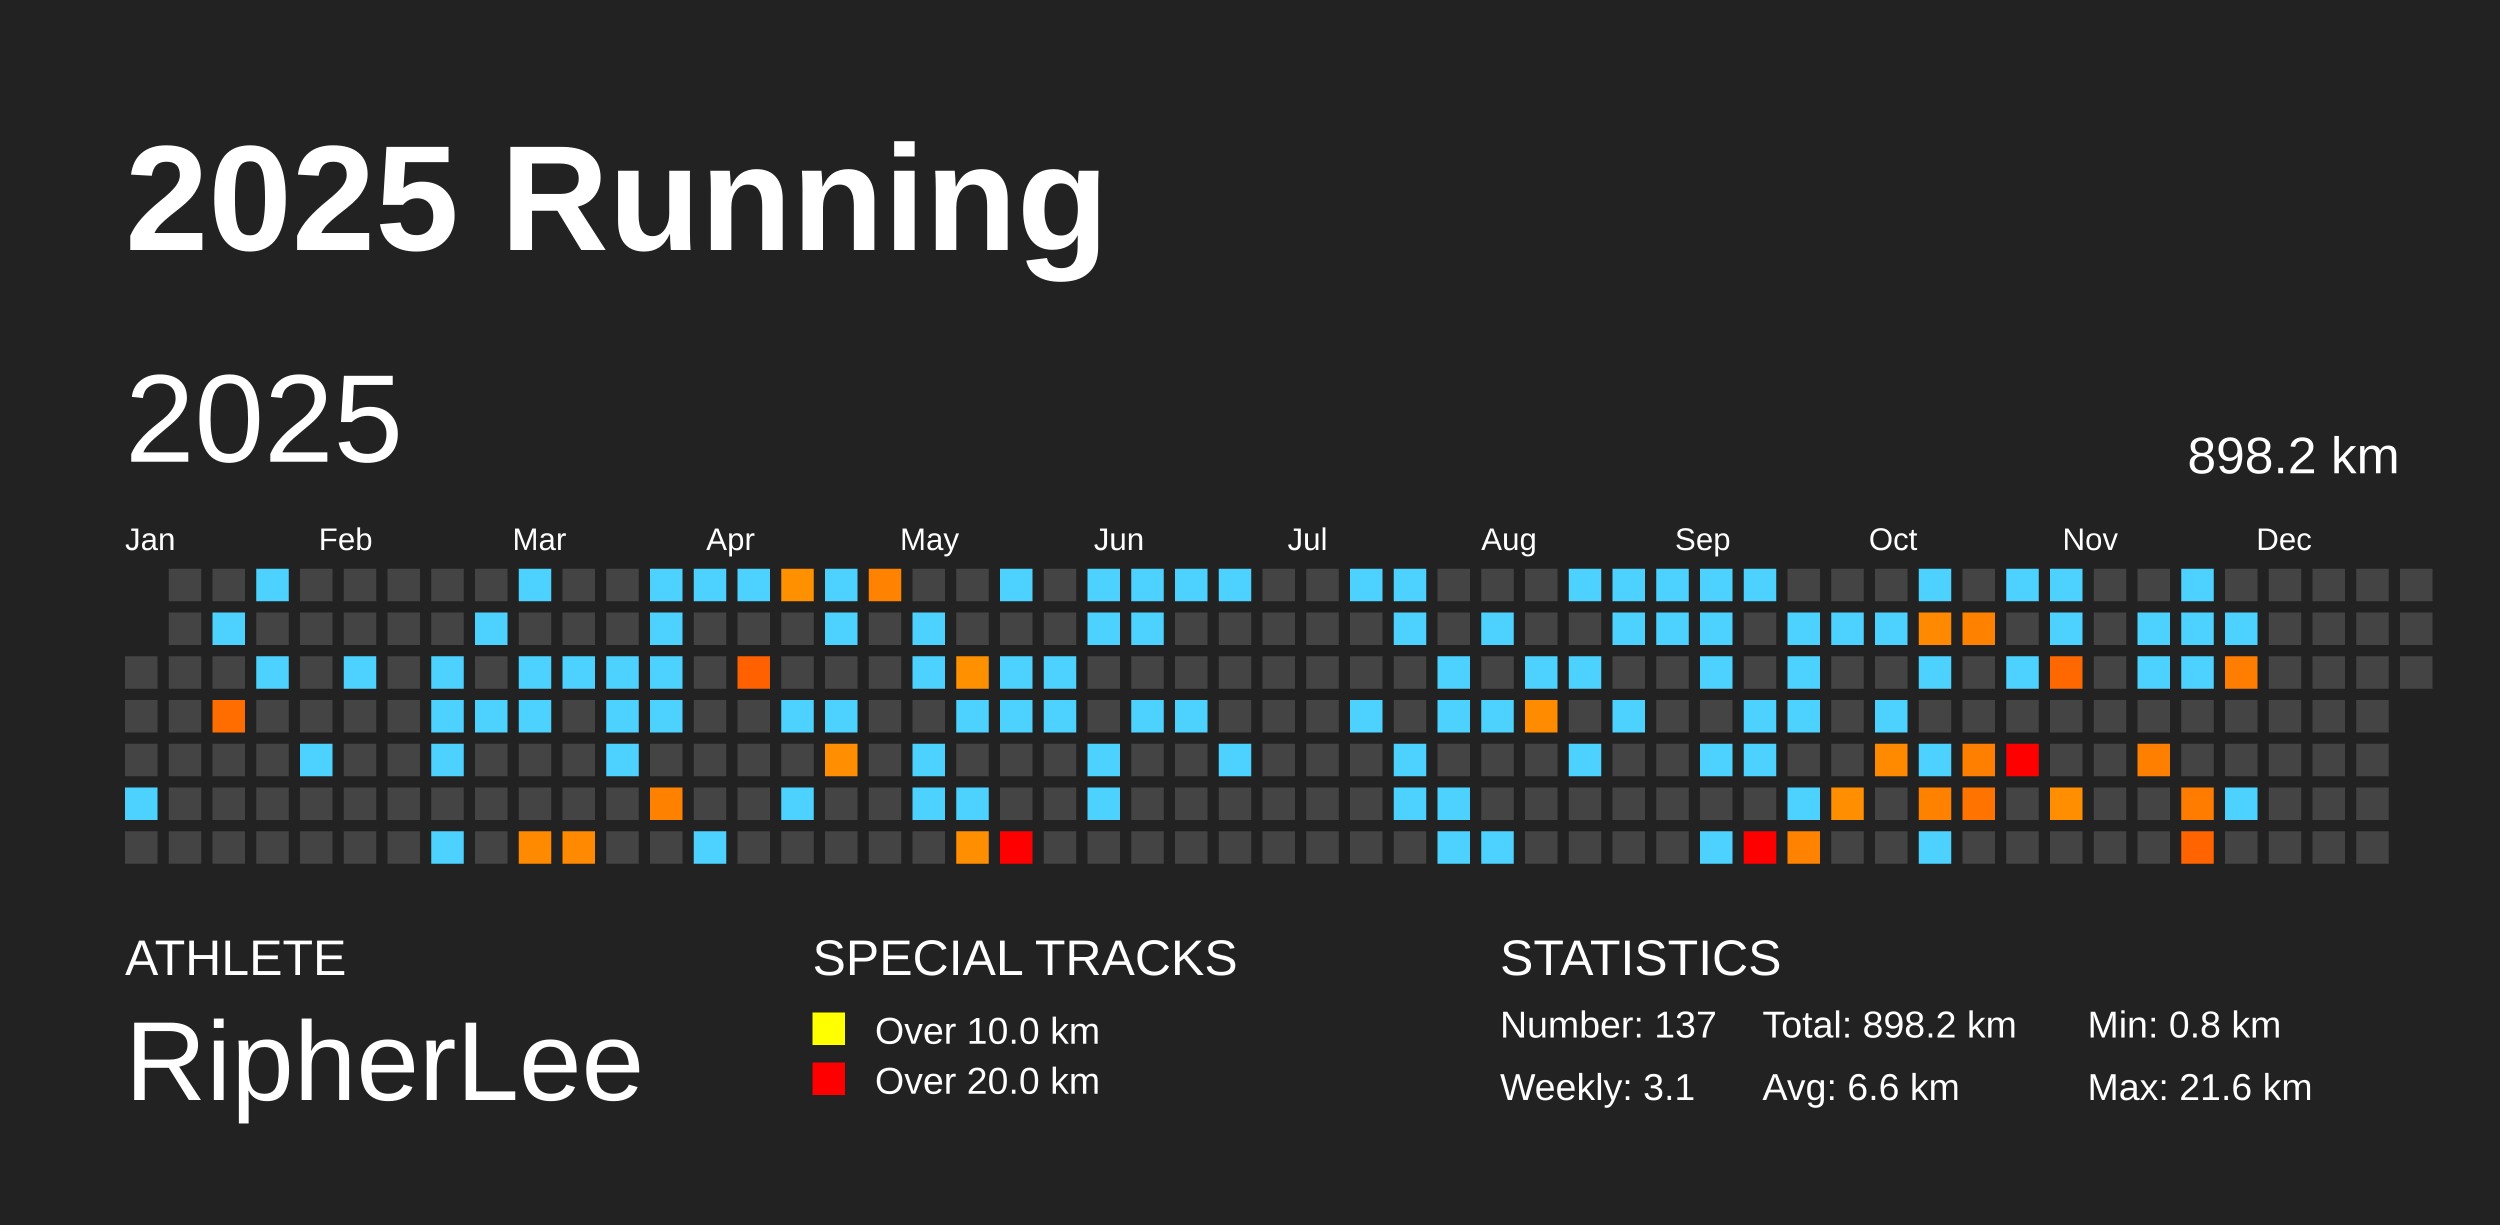
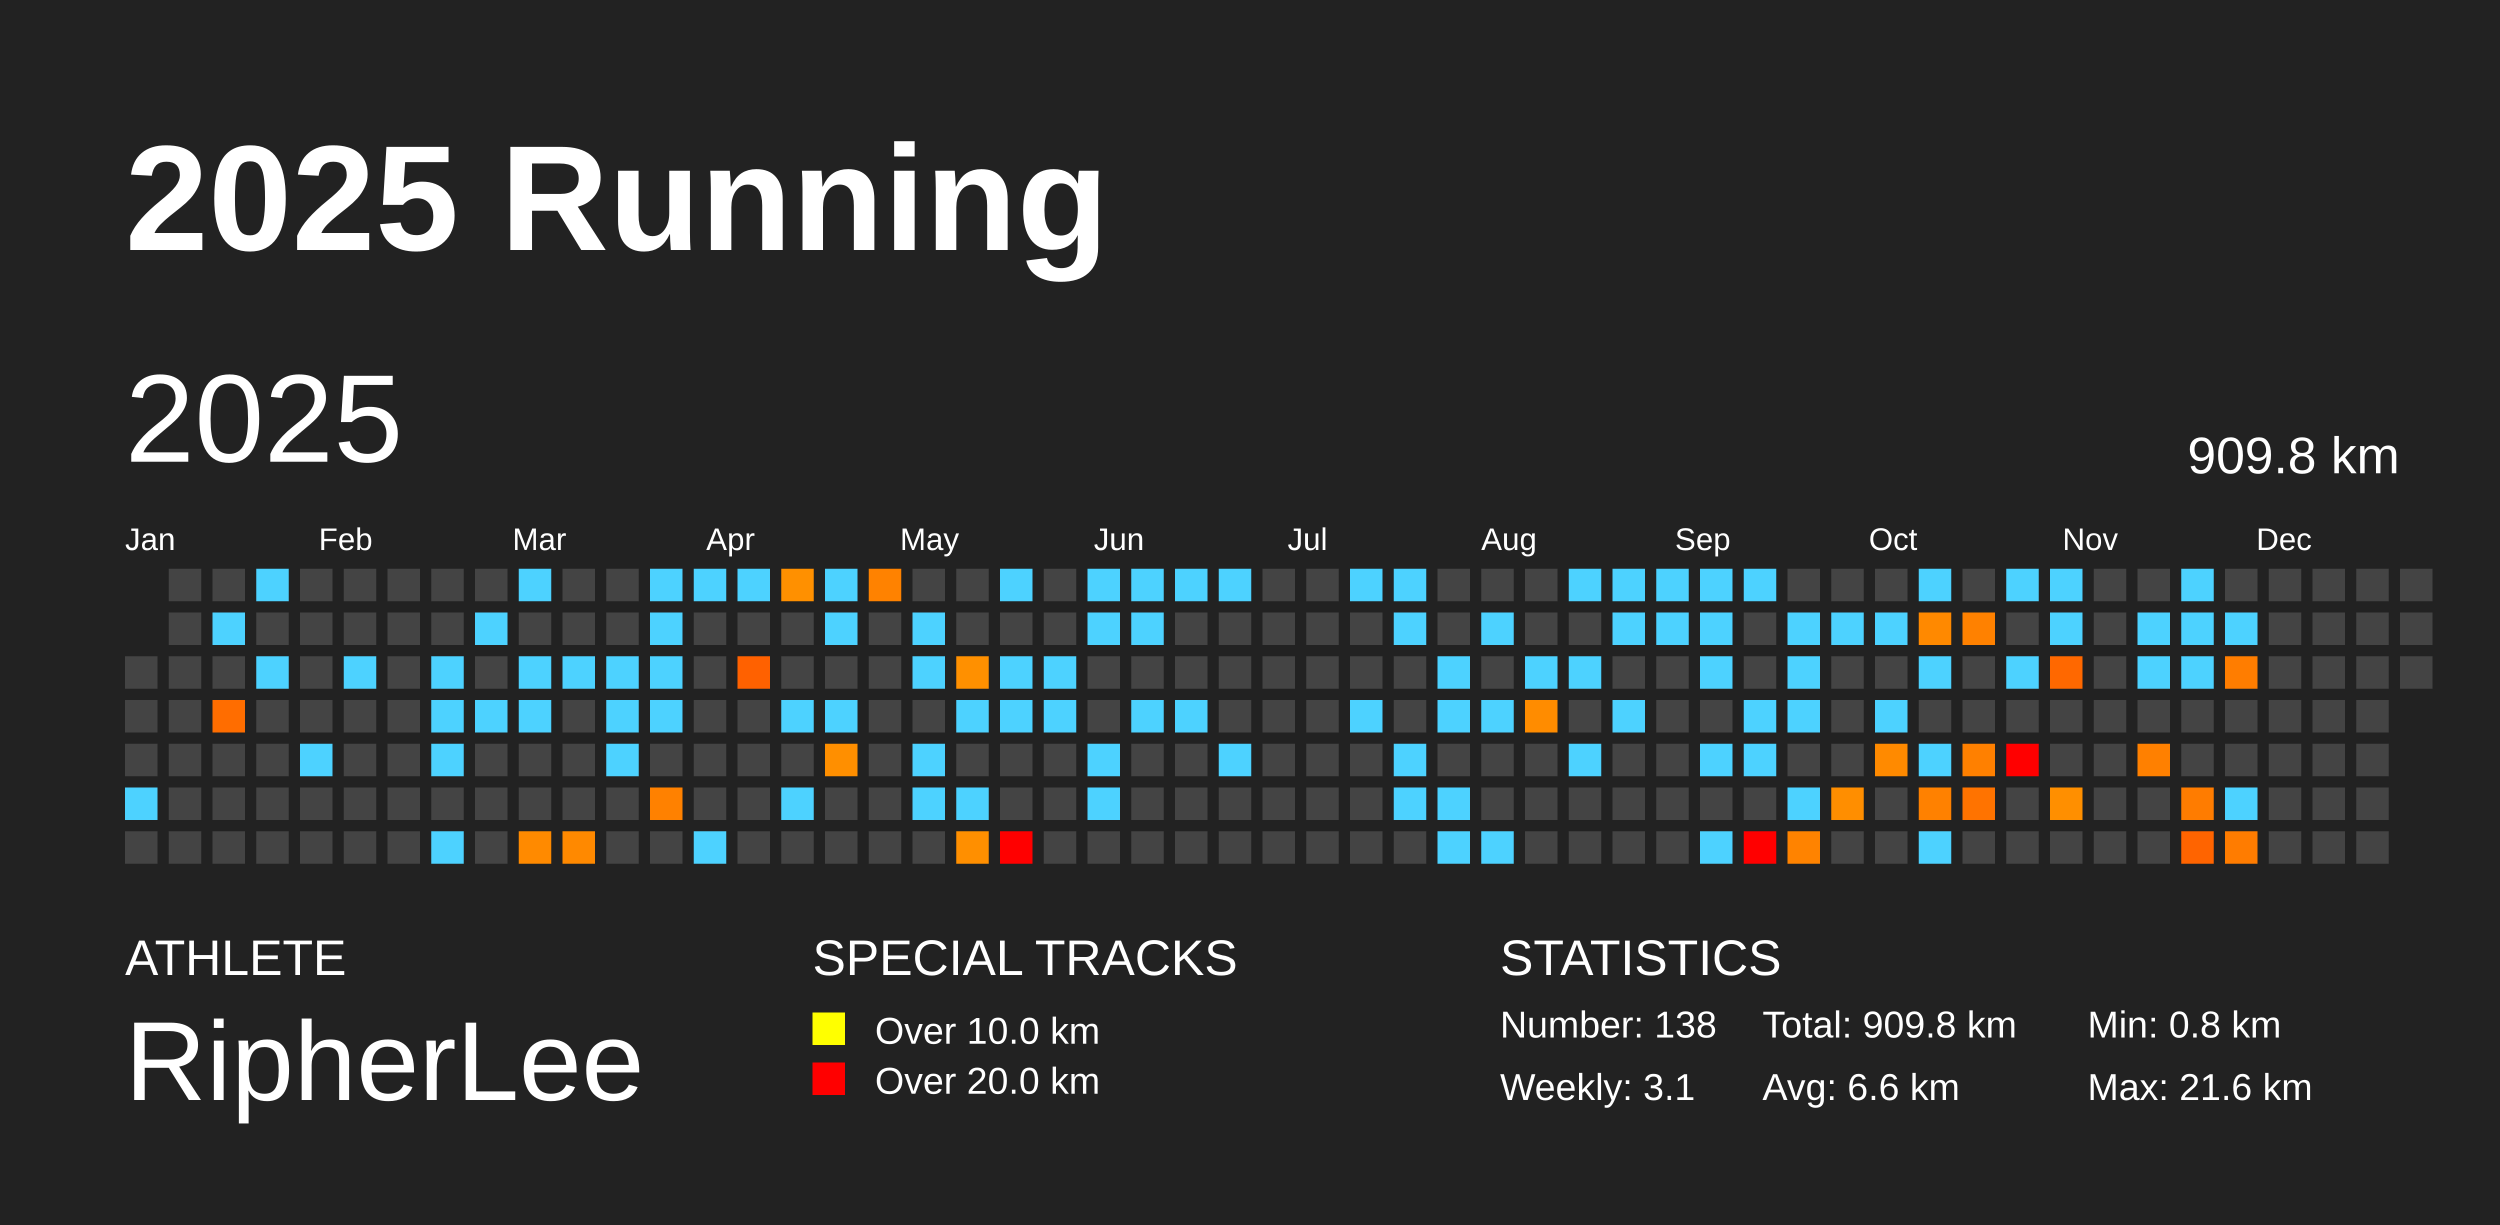
<svg xmlns="http://www.w3.org/2000/svg" baseProfile="full" height="98mm" version="1.1" viewBox="0,0,200,98" width="200mm">
  <defs />
  <rect fill="#222222" height="98" width="200" x="0" y="0" />
  <text fill="#FFFFFF" style="font-size:12px; font-family:Arial; font-weight:bold;" x="10" y="20">2025 Running</text>
  <text fill="#FFFFFF" style="font-size:4px; font-family:Arial" x="10" y="78">ATHLETE</text>
  <text fill="#FFFFFF" style="font-size:9px; font-family:Arial" x="10" y="88">RipherLee</text>
  <text fill="#FFFFFF" style="font-size:4px; font-family:Arial" x="65" y="78">SPECIAL TRACKS</text>
  <rect fill="yellow" height="2.6" width="2.6" x="65" y="81" />
  <text fill="#FFFFFF" style="font-size:3px; font-family:Arial" x="70" y="83.5">Over 10.0 km</text>
  <rect fill="red" height="2.6" width="2.6" x="65" y="85" />
  <text fill="#FFFFFF" style="font-size:3px; font-family:Arial" x="70" y="87.5">Over 20.0 km</text>
  <text fill="#FFFFFF" style="font-size:4px; font-family:Arial" x="120" y="78">STATISTICS</text>
-   <text fill="#FFFFFF" style="font-size:3px; font-family:Arial" x="120" y="83">Number: 137</text>
+   <text fill="#FFFFFF" style="font-size:3px; font-family:Arial" x="120" y="83">Number: 138</text>
  <text fill="#FFFFFF" style="font-size:3px; font-family:Arial" x="120" y="88">Weekly: 3.1</text>
-   <text fill="#FFFFFF" style="font-size:3px; font-family:Arial" x="141" y="83">Total: 898.2 km</text>
+   <text fill="#FFFFFF" style="font-size:3px; font-family:Arial" x="141" y="83">Total: 909.8 km</text>
  <text fill="#FFFFFF" style="font-size:3px; font-family:Arial" x="141" y="88">Avg: 6.6 km</text>
  <text fill="#FFFFFF" style="font-size:3px; font-family:Arial" x="167" y="83">Min: 0.8 km</text>
  <text fill="#FFFFFF" style="font-size:3px; font-family:Arial" x="167" y="88">Max: 21.6 km</text>
  <text dominant-baseline="hanging" fill="#FFFFFF" style="font-size:10.0px; font-family:Arial;" x="10" y="30">2025</text>
-   <text dominant-baseline="hanging" fill="#FFFFFF" style="font-size:4.125px; font-family:Arial;" x="175" y="35">898.2 km</text>
+   <text dominant-baseline="hanging" fill="#FFFFFF" style="font-size:4.125px; font-family:Arial;" x="175" y="35">909.8 km</text>
  <text fill="#FFFFFF" style="font-size:2.5px; font-family:Arial" x="10.0" y="44">Jan</text>
  <text fill="#FFFFFF" style="font-size:2.5px; font-family:Arial" x="25.5" y="44">Feb</text>
  <text fill="#FFFFFF" style="font-size:2.5px; font-family:Arial" x="41.0" y="44">Mar</text>
  <text fill="#FFFFFF" style="font-size:2.5px; font-family:Arial" x="56.5" y="44">Apr</text>
  <text fill="#FFFFFF" style="font-size:2.5px; font-family:Arial" x="72.0" y="44">May</text>
  <text fill="#FFFFFF" style="font-size:2.5px; font-family:Arial" x="87.5" y="44">Jun</text>
  <text fill="#FFFFFF" style="font-size:2.5px; font-family:Arial" x="103.0" y="44">Jul</text>
  <text fill="#FFFFFF" style="font-size:2.5px; font-family:Arial" x="118.5" y="44">Aug</text>
  <text fill="#FFFFFF" style="font-size:2.5px; font-family:Arial" x="134.0" y="44">Sep</text>
  <text fill="#FFFFFF" style="font-size:2.5px; font-family:Arial" x="149.5" y="44">Oct</text>
  <text fill="#FFFFFF" style="font-size:2.5px; font-family:Arial" x="165.0" y="44">Nov</text>
  <text fill="#FFFFFF" style="font-size:2.5px; font-family:Arial" x="180.5" y="44">Dec</text>
  <rect fill="#444444" height="2.6" width="2.6" x="10.0" y="52.5" />
  <rect fill="#444444" height="2.6" width="2.6" x="10.0" y="56.0" />
  <rect fill="#444444" height="2.6" width="2.6" x="10.0" y="59.5" />
  <rect fill="#4dd2ff" height="2.6" width="2.6" x="10.0" y="63.0" />
  <rect fill="#444444" height="2.6" width="2.6" x="10.0" y="66.5" />
  <rect fill="#444444" height="2.6" width="2.6" x="13.5" y="45.5" />
  <rect fill="#444444" height="2.6" width="2.6" x="13.5" y="49.0" />
  <rect fill="#444444" height="2.6" width="2.6" x="13.5" y="52.5" />
  <rect fill="#444444" height="2.6" width="2.6" x="13.5" y="56.0" />
  <rect fill="#444444" height="2.6" width="2.6" x="13.5" y="59.5" />
  <rect fill="#444444" height="2.6" width="2.6" x="13.5" y="63.0" />
  <rect fill="#444444" height="2.6" width="2.6" x="13.5" y="66.5" />
  <rect fill="#444444" height="2.6" width="2.6" x="17.0" y="45.5" />
  <rect fill="#4dd2ff" height="2.6" width="2.6" x="17.0" y="49.0" />
  <rect fill="#444444" height="2.6" width="2.6" x="17.0" y="52.5" />
  <rect fill="#ff6d00" height="2.6" width="2.6" x="17.0" y="56.0" />
  <rect fill="#444444" height="2.6" width="2.6" x="17.0" y="59.5" />
  <rect fill="#444444" height="2.6" width="2.6" x="17.0" y="63.0" />
  <rect fill="#444444" height="2.6" width="2.6" x="17.0" y="66.5" />
  <rect fill="#4dd2ff" height="2.6" width="2.6" x="20.5" y="45.5" />
  <rect fill="#444444" height="2.6" width="2.6" x="20.5" y="49.0" />
  <rect fill="#4dd2ff" height="2.6" width="2.6" x="20.5" y="52.5" />
  <rect fill="#444444" height="2.6" width="2.6" x="20.5" y="56.0" />
  <rect fill="#444444" height="2.6" width="2.6" x="20.5" y="59.5" />
  <rect fill="#444444" height="2.6" width="2.6" x="20.5" y="63.0" />
  <rect fill="#444444" height="2.6" width="2.6" x="20.5" y="66.5" />
  <rect fill="#444444" height="2.6" width="2.6" x="24.0" y="45.5" />
  <rect fill="#444444" height="2.6" width="2.6" x="24.0" y="49.0" />
  <rect fill="#444444" height="2.6" width="2.6" x="24.0" y="52.5" />
  <rect fill="#444444" height="2.6" width="2.6" x="24.0" y="56.0" />
  <rect fill="#4dd2ff" height="2.6" width="2.6" x="24.0" y="59.5" />
  <rect fill="#444444" height="2.6" width="2.6" x="24.0" y="63.0" />
  <rect fill="#444444" height="2.6" width="2.6" x="24.0" y="66.5" />
  <rect fill="#444444" height="2.6" width="2.6" x="27.5" y="45.5" />
  <rect fill="#444444" height="2.6" width="2.6" x="27.5" y="49.0" />
  <rect fill="#4dd2ff" height="2.6" width="2.6" x="27.5" y="52.5" />
  <rect fill="#444444" height="2.6" width="2.6" x="27.5" y="56.0" />
  <rect fill="#444444" height="2.6" width="2.6" x="27.5" y="59.5" />
  <rect fill="#444444" height="2.6" width="2.6" x="27.5" y="63.0" />
  <rect fill="#444444" height="2.6" width="2.6" x="27.5" y="66.5" />
  <rect fill="#444444" height="2.6" width="2.6" x="31.0" y="45.5" />
  <rect fill="#444444" height="2.6" width="2.6" x="31.0" y="49.0" />
  <rect fill="#444444" height="2.6" width="2.6" x="31.0" y="52.5" />
  <rect fill="#444444" height="2.6" width="2.6" x="31.0" y="56.0" />
  <rect fill="#444444" height="2.6" width="2.6" x="31.0" y="59.5" />
  <rect fill="#444444" height="2.6" width="2.6" x="31.0" y="63.0" />
  <rect fill="#444444" height="2.6" width="2.6" x="31.0" y="66.5" />
  <rect fill="#444444" height="2.6" width="2.6" x="34.5" y="45.5" />
  <rect fill="#444444" height="2.6" width="2.6" x="34.5" y="49.0" />
  <rect fill="#4dd2ff" height="2.6" width="2.6" x="34.5" y="52.5" />
  <rect fill="#4dd2ff" height="2.6" width="2.6" x="34.5" y="56.0" />
  <rect fill="#4dd2ff" height="2.6" width="2.6" x="34.5" y="59.5" />
  <rect fill="#444444" height="2.6" width="2.6" x="34.5" y="63.0" />
  <rect fill="#4dd2ff" height="2.6" width="2.6" x="34.5" y="66.5" />
  <rect fill="#444444" height="2.6" width="2.6" x="38.0" y="45.5" />
  <rect fill="#4dd2ff" height="2.6" width="2.6" x="38.0" y="49.0" />
  <rect fill="#444444" height="2.6" width="2.6" x="38.0" y="52.5" />
  <rect fill="#4dd2ff" height="2.6" width="2.6" x="38.0" y="56.0" />
  <rect fill="#444444" height="2.6" width="2.6" x="38.0" y="59.5" />
  <rect fill="#444444" height="2.6" width="2.6" x="38.0" y="63.0" />
  <rect fill="#444444" height="2.6" width="2.6" x="38.0" y="66.5" />
  <rect fill="#4dd2ff" height="2.6" width="2.6" x="41.5" y="45.5" />
  <rect fill="#444444" height="2.6" width="2.6" x="41.5" y="49.0" />
  <rect fill="#4dd2ff" height="2.6" width="2.6" x="41.5" y="52.5" />
  <rect fill="#4dd2ff" height="2.6" width="2.6" x="41.5" y="56.0" />
  <rect fill="#444444" height="2.6" width="2.6" x="41.5" y="59.5" />
  <rect fill="#444444" height="2.6" width="2.6" x="41.5" y="63.0" />
  <rect fill="#ff8a00" height="2.6" width="2.6" x="41.5" y="66.5" />
  <rect fill="#444444" height="2.6" width="2.6" x="45.0" y="45.5" />
  <rect fill="#444444" height="2.6" width="2.6" x="45.0" y="49.0" />
  <rect fill="#4dd2ff" height="2.6" width="2.6" x="45.0" y="52.5" />
  <rect fill="#444444" height="2.6" width="2.6" x="45.0" y="56.0" />
  <rect fill="#444444" height="2.6" width="2.6" x="45.0" y="59.5" />
  <rect fill="#444444" height="2.6" width="2.6" x="45.0" y="63.0" />
  <rect fill="#ff8900" height="2.6" width="2.6" x="45.0" y="66.5" />
  <rect fill="#444444" height="2.6" width="2.6" x="48.5" y="45.5" />
  <rect fill="#444444" height="2.6" width="2.6" x="48.5" y="49.0" />
  <rect fill="#4dd2ff" height="2.6" width="2.6" x="48.5" y="52.5" />
  <rect fill="#4dd2ff" height="2.6" width="2.6" x="48.5" y="56.0" />
  <rect fill="#4dd2ff" height="2.6" width="2.6" x="48.5" y="59.5" />
  <rect fill="#444444" height="2.6" width="2.6" x="48.5" y="63.0" />
  <rect fill="#444444" height="2.6" width="2.6" x="48.5" y="66.5" />
  <rect fill="#4dd2ff" height="2.6" width="2.6" x="52.0" y="45.5" />
  <rect fill="#4dd2ff" height="2.6" width="2.6" x="52.0" y="49.0" />
  <rect fill="#4dd2ff" height="2.6" width="2.6" x="52.0" y="52.5" />
  <rect fill="#4dd2ff" height="2.6" width="2.6" x="52.0" y="56.0" />
  <rect fill="#444444" height="2.6" width="2.6" x="52.0" y="59.5" />
  <rect fill="#ff8100" height="2.6" width="2.6" x="52.0" y="63.0" />
  <rect fill="#444444" height="2.6" width="2.6" x="52.0" y="66.5" />
  <rect fill="#4dd2ff" height="2.6" width="2.6" x="55.5" y="45.5" />
  <rect fill="#444444" height="2.6" width="2.6" x="55.5" y="49.0" />
  <rect fill="#444444" height="2.6" width="2.6" x="55.5" y="52.5" />
  <rect fill="#444444" height="2.6" width="2.6" x="55.5" y="56.0" />
  <rect fill="#444444" height="2.6" width="2.6" x="55.5" y="59.5" />
  <rect fill="#444444" height="2.6" width="2.6" x="55.5" y="63.0" />
  <rect fill="#4dd2ff" height="2.6" width="2.6" x="55.5" y="66.5" />
  <rect fill="#4dd2ff" height="2.6" width="2.6" x="59.0" y="45.5" />
  <rect fill="#444444" height="2.6" width="2.6" x="59.0" y="49.0" />
  <rect fill="#ff6100" height="2.6" width="2.6" x="59.0" y="52.5" />
  <rect fill="#444444" height="2.6" width="2.6" x="59.0" y="56.0" />
  <rect fill="#444444" height="2.6" width="2.6" x="59.0" y="59.5" />
  <rect fill="#444444" height="2.6" width="2.6" x="59.0" y="63.0" />
  <rect fill="#444444" height="2.6" width="2.6" x="59.0" y="66.5" />
  <rect fill="#ff9000" height="2.6" width="2.6" x="62.5" y="45.5" />
  <rect fill="#444444" height="2.6" width="2.6" x="62.5" y="49.0" />
  <rect fill="#444444" height="2.6" width="2.6" x="62.5" y="52.5" />
  <rect fill="#4dd2ff" height="2.6" width="2.6" x="62.5" y="56.0" />
  <rect fill="#444444" height="2.6" width="2.6" x="62.5" y="59.5" />
  <rect fill="#4dd2ff" height="2.6" width="2.6" x="62.5" y="63.0" />
  <rect fill="#444444" height="2.6" width="2.6" x="62.5" y="66.5" />
  <rect fill="#4dd2ff" height="2.6" width="2.6" x="66.0" y="45.5" />
  <rect fill="#4dd2ff" height="2.6" width="2.6" x="66.0" y="49.0" />
  <rect fill="#444444" height="2.6" width="2.6" x="66.0" y="52.5" />
  <rect fill="#4dd2ff" height="2.6" width="2.6" x="66.0" y="56.0" />
  <rect fill="#ff8f00" height="2.6" width="2.6" x="66.0" y="59.5" />
  <rect fill="#444444" height="2.6" width="2.6" x="66.0" y="63.0" />
  <rect fill="#444444" height="2.6" width="2.6" x="66.0" y="66.5" />
  <rect fill="#ff8200" height="2.6" width="2.6" x="69.5" y="45.5" />
  <rect fill="#444444" height="2.6" width="2.6" x="69.5" y="49.0" />
  <rect fill="#444444" height="2.6" width="2.6" x="69.5" y="52.5" />
  <rect fill="#444444" height="2.6" width="2.6" x="69.5" y="56.0" />
  <rect fill="#444444" height="2.6" width="2.6" x="69.5" y="59.5" />
  <rect fill="#444444" height="2.6" width="2.6" x="69.5" y="63.0" />
  <rect fill="#444444" height="2.6" width="2.6" x="69.5" y="66.5" />
  <rect fill="#444444" height="2.6" width="2.6" x="73.0" y="45.5" />
  <rect fill="#4dd2ff" height="2.6" width="2.6" x="73.0" y="49.0" />
  <rect fill="#4dd2ff" height="2.6" width="2.6" x="73.0" y="52.5" />
  <rect fill="#444444" height="2.6" width="2.6" x="73.0" y="56.0" />
  <rect fill="#4dd2ff" height="2.6" width="2.6" x="73.0" y="59.5" />
  <rect fill="#4dd2ff" height="2.6" width="2.6" x="73.0" y="63.0" />
  <rect fill="#444444" height="2.6" width="2.6" x="73.0" y="66.5" />
  <rect fill="#444444" height="2.6" width="2.6" x="76.5" y="45.5" />
  <rect fill="#444444" height="2.6" width="2.6" x="76.5" y="49.0" />
  <rect fill="#ff9000" height="2.6" width="2.6" x="76.5" y="52.5" />
  <rect fill="#4dd2ff" height="2.6" width="2.6" x="76.5" y="56.0" />
  <rect fill="#444444" height="2.6" width="2.6" x="76.5" y="59.5" />
  <rect fill="#4dd2ff" height="2.6" width="2.6" x="76.5" y="63.0" />
  <rect fill="#ff8f00" height="2.6" width="2.6" x="76.5" y="66.5" />
  <rect fill="#4dd2ff" height="2.6" width="2.6" x="80.0" y="45.5" />
  <rect fill="#444444" height="2.6" width="2.6" x="80.0" y="49.0" />
  <rect fill="#4dd2ff" height="2.6" width="2.6" x="80.0" y="52.5" />
  <rect fill="#4dd2ff" height="2.6" width="2.6" x="80.0" y="56.0" />
  <rect fill="#444444" height="2.6" width="2.6" x="80.0" y="59.5" />
  <rect fill="#444444" height="2.6" width="2.6" x="80.0" y="63.0" />
  <rect fill="red" height="2.6" width="2.6" x="80.0" y="66.5" />
  <rect fill="#444444" height="2.6" width="2.6" x="83.5" y="45.5" />
  <rect fill="#444444" height="2.6" width="2.6" x="83.5" y="49.0" />
  <rect fill="#4dd2ff" height="2.6" width="2.6" x="83.5" y="52.5" />
  <rect fill="#4dd2ff" height="2.6" width="2.6" x="83.5" y="56.0" />
  <rect fill="#444444" height="2.6" width="2.6" x="83.5" y="59.5" />
  <rect fill="#444444" height="2.6" width="2.6" x="83.5" y="63.0" />
  <rect fill="#444444" height="2.6" width="2.6" x="83.5" y="66.5" />
  <rect fill="#4dd2ff" height="2.6" width="2.6" x="87.0" y="45.5" />
  <rect fill="#4dd2ff" height="2.6" width="2.6" x="87.0" y="49.0" />
  <rect fill="#444444" height="2.6" width="2.6" x="87.0" y="52.5" />
  <rect fill="#444444" height="2.6" width="2.6" x="87.0" y="56.0" />
  <rect fill="#4dd2ff" height="2.6" width="2.6" x="87.0" y="59.5" />
  <rect fill="#4dd2ff" height="2.6" width="2.6" x="87.0" y="63.0" />
  <rect fill="#444444" height="2.6" width="2.6" x="87.0" y="66.5" />
  <rect fill="#4dd2ff" height="2.6" width="2.6" x="90.5" y="45.5" />
  <rect fill="#4dd2ff" height="2.6" width="2.6" x="90.5" y="49.0" />
  <rect fill="#444444" height="2.6" width="2.6" x="90.5" y="52.5" />
  <rect fill="#4dd2ff" height="2.6" width="2.6" x="90.5" y="56.0" />
  <rect fill="#444444" height="2.6" width="2.6" x="90.5" y="59.5" />
  <rect fill="#444444" height="2.6" width="2.6" x="90.5" y="63.0" />
  <rect fill="#444444" height="2.6" width="2.6" x="90.5" y="66.5" />
  <rect fill="#4dd2ff" height="2.6" width="2.6" x="94.0" y="45.5" />
  <rect fill="#444444" height="2.6" width="2.6" x="94.0" y="49.0" />
  <rect fill="#444444" height="2.6" width="2.6" x="94.0" y="52.5" />
  <rect fill="#4dd2ff" height="2.6" width="2.6" x="94.0" y="56.0" />
  <rect fill="#444444" height="2.6" width="2.6" x="94.0" y="59.5" />
  <rect fill="#444444" height="2.6" width="2.6" x="94.0" y="63.0" />
  <rect fill="#444444" height="2.6" width="2.6" x="94.0" y="66.5" />
  <rect fill="#4dd2ff" height="2.6" width="2.6" x="97.5" y="45.5" />
  <rect fill="#444444" height="2.6" width="2.6" x="97.5" y="49.0" />
  <rect fill="#444444" height="2.6" width="2.6" x="97.5" y="52.5" />
  <rect fill="#444444" height="2.6" width="2.6" x="97.5" y="56.0" />
  <rect fill="#4dd2ff" height="2.6" width="2.6" x="97.5" y="59.5" />
  <rect fill="#444444" height="2.6" width="2.6" x="97.5" y="63.0" />
  <rect fill="#444444" height="2.6" width="2.6" x="97.5" y="66.5" />
  <rect fill="#444444" height="2.6" width="2.6" x="101.0" y="45.5" />
  <rect fill="#444444" height="2.6" width="2.6" x="101.0" y="49.0" />
  <rect fill="#444444" height="2.6" width="2.6" x="101.0" y="52.5" />
  <rect fill="#444444" height="2.6" width="2.6" x="101.0" y="56.0" />
  <rect fill="#444444" height="2.6" width="2.6" x="101.0" y="59.5" />
  <rect fill="#444444" height="2.6" width="2.6" x="101.0" y="63.0" />
  <rect fill="#444444" height="2.6" width="2.6" x="101.0" y="66.5" />
  <rect fill="#444444" height="2.6" width="2.6" x="104.5" y="45.5" />
  <rect fill="#444444" height="2.6" width="2.6" x="104.5" y="49.0" />
  <rect fill="#444444" height="2.6" width="2.6" x="104.5" y="52.5" />
  <rect fill="#444444" height="2.6" width="2.6" x="104.5" y="56.0" />
  <rect fill="#444444" height="2.6" width="2.6" x="104.5" y="59.5" />
  <rect fill="#444444" height="2.6" width="2.6" x="104.5" y="63.0" />
  <rect fill="#444444" height="2.6" width="2.6" x="104.5" y="66.5" />
  <rect fill="#4dd2ff" height="2.6" width="2.6" x="108.0" y="45.5" />
  <rect fill="#444444" height="2.6" width="2.6" x="108.0" y="49.0" />
  <rect fill="#444444" height="2.6" width="2.6" x="108.0" y="52.5" />
  <rect fill="#4dd2ff" height="2.6" width="2.6" x="108.0" y="56.0" />
  <rect fill="#444444" height="2.6" width="2.6" x="108.0" y="59.5" />
  <rect fill="#444444" height="2.6" width="2.6" x="108.0" y="63.0" />
  <rect fill="#444444" height="2.6" width="2.6" x="108.0" y="66.5" />
  <rect fill="#4dd2ff" height="2.6" width="2.6" x="111.5" y="45.5" />
  <rect fill="#4dd2ff" height="2.6" width="2.6" x="111.5" y="49.0" />
  <rect fill="#444444" height="2.6" width="2.6" x="111.5" y="52.5" />
  <rect fill="#444444" height="2.6" width="2.6" x="111.5" y="56.0" />
  <rect fill="#4dd2ff" height="2.6" width="2.6" x="111.5" y="59.5" />
  <rect fill="#4dd2ff" height="2.6" width="2.6" x="111.5" y="63.0" />
  <rect fill="#444444" height="2.6" width="2.6" x="111.5" y="66.5" />
  <rect fill="#444444" height="2.6" width="2.6" x="115.0" y="45.5" />
  <rect fill="#444444" height="2.6" width="2.6" x="115.0" y="49.0" />
  <rect fill="#4dd2ff" height="2.6" width="2.6" x="115.0" y="52.5" />
  <rect fill="#4dd2ff" height="2.6" width="2.6" x="115.0" y="56.0" />
  <rect fill="#444444" height="2.6" width="2.6" x="115.0" y="59.5" />
  <rect fill="#4dd2ff" height="2.6" width="2.6" x="115.0" y="63.0" />
  <rect fill="#4dd2ff" height="2.6" width="2.6" x="115.0" y="66.5" />
  <rect fill="#444444" height="2.6" width="2.6" x="118.5" y="45.5" />
  <rect fill="#4dd2ff" height="2.6" width="2.6" x="118.5" y="49.0" />
  <rect fill="#444444" height="2.6" width="2.6" x="118.5" y="52.5" />
  <rect fill="#4dd2ff" height="2.6" width="2.6" x="118.5" y="56.0" />
  <rect fill="#444444" height="2.6" width="2.6" x="118.5" y="59.5" />
  <rect fill="#444444" height="2.6" width="2.6" x="118.5" y="63.0" />
  <rect fill="#4dd2ff" height="2.6" width="2.6" x="118.5" y="66.5" />
  <rect fill="#444444" height="2.6" width="2.6" x="122.0" y="45.5" />
  <rect fill="#444444" height="2.6" width="2.6" x="122.0" y="49.0" />
  <rect fill="#4dd2ff" height="2.6" width="2.6" x="122.0" y="52.5" />
  <rect fill="#ff8c00" height="2.6" width="2.6" x="122.0" y="56.0" />
  <rect fill="#444444" height="2.6" width="2.6" x="122.0" y="59.5" />
  <rect fill="#444444" height="2.6" width="2.6" x="122.0" y="63.0" />
  <rect fill="#444444" height="2.6" width="2.6" x="122.0" y="66.5" />
  <rect fill="#4dd2ff" height="2.6" width="2.6" x="125.5" y="45.5" />
  <rect fill="#444444" height="2.6" width="2.6" x="125.5" y="49.0" />
  <rect fill="#4dd2ff" height="2.6" width="2.6" x="125.5" y="52.5" />
  <rect fill="#444444" height="2.6" width="2.6" x="125.5" y="56.0" />
  <rect fill="#4dd2ff" height="2.6" width="2.6" x="125.5" y="59.5" />
  <rect fill="#444444" height="2.6" width="2.6" x="125.5" y="63.0" />
  <rect fill="#444444" height="2.6" width="2.6" x="125.5" y="66.5" />
  <rect fill="#4dd2ff" height="2.6" width="2.6" x="129.0" y="45.5" />
  <rect fill="#4dd2ff" height="2.6" width="2.6" x="129.0" y="49.0" />
  <rect fill="#444444" height="2.6" width="2.6" x="129.0" y="52.5" />
  <rect fill="#4dd2ff" height="2.6" width="2.6" x="129.0" y="56.0" />
  <rect fill="#444444" height="2.6" width="2.6" x="129.0" y="59.5" />
  <rect fill="#444444" height="2.6" width="2.6" x="129.0" y="63.0" />
  <rect fill="#444444" height="2.6" width="2.6" x="129.0" y="66.5" />
  <rect fill="#4dd2ff" height="2.6" width="2.6" x="132.5" y="45.5" />
  <rect fill="#4dd2ff" height="2.6" width="2.6" x="132.5" y="49.0" />
  <rect fill="#444444" height="2.6" width="2.6" x="132.5" y="52.5" />
  <rect fill="#444444" height="2.6" width="2.6" x="132.5" y="56.0" />
  <rect fill="#444444" height="2.6" width="2.6" x="132.5" y="59.5" />
  <rect fill="#444444" height="2.6" width="2.6" x="132.5" y="63.0" />
  <rect fill="#444444" height="2.6" width="2.6" x="132.5" y="66.5" />
  <rect fill="#4dd2ff" height="2.6" width="2.6" x="136.0" y="45.5" />
  <rect fill="#4dd2ff" height="2.6" width="2.6" x="136.0" y="49.0" />
  <rect fill="#4dd2ff" height="2.6" width="2.6" x="136.0" y="52.5" />
  <rect fill="#444444" height="2.6" width="2.6" x="136.0" y="56.0" />
  <rect fill="#4dd2ff" height="2.6" width="2.6" x="136.0" y="59.5" />
  <rect fill="#444444" height="2.6" width="2.6" x="136.0" y="63.0" />
  <rect fill="#4dd2ff" height="2.6" width="2.6" x="136.0" y="66.5" />
  <rect fill="#4dd2ff" height="2.6" width="2.6" x="139.5" y="45.5" />
  <rect fill="#444444" height="2.6" width="2.6" x="139.5" y="49.0" />
  <rect fill="#444444" height="2.6" width="2.6" x="139.5" y="52.5" />
  <rect fill="#4dd2ff" height="2.6" width="2.6" x="139.5" y="56.0" />
  <rect fill="#4dd2ff" height="2.6" width="2.6" x="139.5" y="59.5" />
  <rect fill="#444444" height="2.6" width="2.6" x="139.5" y="63.0" />
  <rect fill="red" height="2.6" width="2.6" x="139.5" y="66.5" />
  <rect fill="#444444" height="2.6" width="2.6" x="143.0" y="45.5" />
  <rect fill="#4dd2ff" height="2.6" width="2.6" x="143.0" y="49.0" />
  <rect fill="#4dd2ff" height="2.6" width="2.6" x="143.0" y="52.5" />
  <rect fill="#4dd2ff" height="2.6" width="2.6" x="143.0" y="56.0" />
  <rect fill="#444444" height="2.6" width="2.6" x="143.0" y="59.5" />
  <rect fill="#4dd2ff" height="2.6" width="2.6" x="143.0" y="63.0" />
  <rect fill="#ff8300" height="2.6" width="2.6" x="143.0" y="66.5" />
  <rect fill="#444444" height="2.6" width="2.6" x="146.5" y="45.5" />
  <rect fill="#4dd2ff" height="2.6" width="2.6" x="146.5" y="49.0" />
  <rect fill="#444444" height="2.6" width="2.6" x="146.5" y="52.5" />
  <rect fill="#444444" height="2.6" width="2.6" x="146.5" y="56.0" />
  <rect fill="#444444" height="2.6" width="2.6" x="146.5" y="59.5" />
  <rect fill="#ff8e00" height="2.6" width="2.6" x="146.5" y="63.0" />
  <rect fill="#444444" height="2.6" width="2.6" x="146.5" y="66.5" />
  <rect fill="#444444" height="2.6" width="2.6" x="150.0" y="45.5" />
  <rect fill="#4dd2ff" height="2.6" width="2.6" x="150.0" y="49.0" />
  <rect fill="#444444" height="2.6" width="2.6" x="150.0" y="52.5" />
  <rect fill="#4dd2ff" height="2.6" width="2.6" x="150.0" y="56.0" />
  <rect fill="#ff8a00" height="2.6" width="2.6" x="150.0" y="59.5" />
  <rect fill="#444444" height="2.6" width="2.6" x="150.0" y="63.0" />
  <rect fill="#444444" height="2.6" width="2.6" x="150.0" y="66.5" />
  <rect fill="#4dd2ff" height="2.6" width="2.6" x="153.5" y="45.5" />
  <rect fill="#ff8900" height="2.6" width="2.6" x="153.5" y="49.0" />
  <rect fill="#4dd2ff" height="2.6" width="2.6" x="153.5" y="52.5" />
  <rect fill="#444444" height="2.6" width="2.6" x="153.5" y="56.0" />
  <rect fill="#4dd2ff" height="2.6" width="2.6" x="153.5" y="59.5" />
  <rect fill="#ff8100" height="2.6" width="2.6" x="153.5" y="63.0" />
  <rect fill="#4dd2ff" height="2.6" width="2.6" x="153.5" y="66.5" />
  <rect fill="#444444" height="2.6" width="2.6" x="157.0" y="45.5" />
  <rect fill="#ff8100" height="2.6" width="2.6" x="157.0" y="49.0" />
  <rect fill="#444444" height="2.6" width="2.6" x="157.0" y="52.5" />
  <rect fill="#444444" height="2.6" width="2.6" x="157.0" y="56.0" />
  <rect fill="#ff8000" height="2.6" width="2.6" x="157.0" y="59.5" />
  <rect fill="#ff7300" height="2.6" width="2.6" x="157.0" y="63.0" />
  <rect fill="#444444" height="2.6" width="2.6" x="157.0" y="66.5" />
  <rect fill="#4dd2ff" height="2.6" width="2.6" x="160.5" y="45.5" />
  <rect fill="#444444" height="2.6" width="2.6" x="160.5" y="49.0" />
  <rect fill="#4dd2ff" height="2.6" width="2.6" x="160.5" y="52.5" />
  <rect fill="#444444" height="2.6" width="2.6" x="160.5" y="56.0" />
  <rect fill="red" height="2.6" width="2.6" x="160.5" y="59.5" />
  <rect fill="#444444" height="2.6" width="2.6" x="160.5" y="63.0" />
  <rect fill="#444444" height="2.6" width="2.6" x="160.5" y="66.5" />
  <rect fill="#4dd2ff" height="2.6" width="2.6" x="164.0" y="45.5" />
  <rect fill="#4dd2ff" height="2.6" width="2.6" x="164.0" y="49.0" />
  <rect fill="#ff6800" height="2.6" width="2.6" x="164.0" y="52.5" />
  <rect fill="#444444" height="2.6" width="2.6" x="164.0" y="56.0" />
  <rect fill="#444444" height="2.6" width="2.6" x="164.0" y="59.5" />
  <rect fill="#ff8f00" height="2.6" width="2.6" x="164.0" y="63.0" />
  <rect fill="#444444" height="2.6" width="2.6" x="164.0" y="66.5" />
  <rect fill="#444444" height="2.6" width="2.6" x="167.5" y="45.5" />
  <rect fill="#444444" height="2.6" width="2.6" x="167.5" y="49.0" />
  <rect fill="#444444" height="2.6" width="2.6" x="167.5" y="52.5" />
  <rect fill="#444444" height="2.6" width="2.6" x="167.5" y="56.0" />
  <rect fill="#444444" height="2.6" width="2.6" x="167.5" y="59.5" />
  <rect fill="#444444" height="2.6" width="2.6" x="167.5" y="63.0" />
  <rect fill="#444444" height="2.6" width="2.6" x="167.5" y="66.5" />
  <rect fill="#444444" height="2.6" width="2.6" x="171.0" y="45.5" />
  <rect fill="#4dd2ff" height="2.6" width="2.6" x="171.0" y="49.0" />
  <rect fill="#4dd2ff" height="2.6" width="2.6" x="171.0" y="52.5" />
  <rect fill="#444444" height="2.6" width="2.6" x="171.0" y="56.0" />
  <rect fill="#ff8000" height="2.6" width="2.6" x="171.0" y="59.5" />
  <rect fill="#444444" height="2.6" width="2.6" x="171.0" y="63.0" />
  <rect fill="#444444" height="2.6" width="2.6" x="171.0" y="66.5" />
  <rect fill="#4dd2ff" height="2.6" width="2.6" x="174.5" y="45.5" />
  <rect fill="#4dd2ff" height="2.6" width="2.6" x="174.5" y="49.0" />
  <rect fill="#4dd2ff" height="2.6" width="2.6" x="174.5" y="52.5" />
  <rect fill="#444444" height="2.6" width="2.6" x="174.5" y="56.0" />
  <rect fill="#444444" height="2.6" width="2.6" x="174.5" y="59.5" />
  <rect fill="#ff7c00" height="2.6" width="2.6" x="174.5" y="63.0" />
  <rect fill="#ff6400" height="2.6" width="2.6" x="174.5" y="66.5" />
  <rect fill="#444444" height="2.6" width="2.6" x="178.0" y="45.5" />
  <rect fill="#4dd2ff" height="2.6" width="2.6" x="178.0" y="49.0" />
  <rect fill="#ff7d00" height="2.6" width="2.6" x="178.0" y="52.5" />
  <rect fill="#444444" height="2.6" width="2.6" x="178.0" y="56.0" />
  <rect fill="#444444" height="2.6" width="2.6" x="178.0" y="59.5" />
  <rect fill="#4dd2ff" height="2.6" width="2.6" x="178.0" y="63.0" />
-   <rect fill="#444444" height="2.6" width="2.6" x="178.0" y="66.5" />
+   <rect fill="#ff7c00" height="2.6" width="2.6" x="178.0" y="66.5" />
  <rect fill="#444444" height="2.6" width="2.6" x="181.5" y="45.5" />
  <rect fill="#444444" height="2.6" width="2.6" x="181.5" y="49.0" />
  <rect fill="#444444" height="2.6" width="2.6" x="181.5" y="52.5" />
  <rect fill="#444444" height="2.6" width="2.6" x="181.5" y="56.0" />
  <rect fill="#444444" height="2.6" width="2.6" x="181.5" y="59.5" />
  <rect fill="#444444" height="2.6" width="2.6" x="181.5" y="63.0" />
  <rect fill="#444444" height="2.6" width="2.6" x="181.5" y="66.5" />
  <rect fill="#444444" height="2.6" width="2.6" x="185.0" y="45.5" />
  <rect fill="#444444" height="2.6" width="2.6" x="185.0" y="49.0" />
  <rect fill="#444444" height="2.6" width="2.6" x="185.0" y="52.5" />
  <rect fill="#444444" height="2.6" width="2.6" x="185.0" y="56.0" />
  <rect fill="#444444" height="2.6" width="2.6" x="185.0" y="59.5" />
  <rect fill="#444444" height="2.6" width="2.6" x="185.0" y="63.0" />
  <rect fill="#444444" height="2.6" width="2.6" x="185.0" y="66.5" />
  <rect fill="#444444" height="2.6" width="2.6" x="188.5" y="45.5" />
  <rect fill="#444444" height="2.6" width="2.6" x="188.5" y="49.0" />
  <rect fill="#444444" height="2.6" width="2.6" x="188.5" y="52.5" />
  <rect fill="#444444" height="2.6" width="2.6" x="188.5" y="56.0" />
  <rect fill="#444444" height="2.6" width="2.6" x="188.5" y="59.5" />
  <rect fill="#444444" height="2.6" width="2.6" x="188.5" y="63.0" />
  <rect fill="#444444" height="2.6" width="2.6" x="188.5" y="66.5" />
  <rect fill="#444444" height="2.6" width="2.6" x="192.0" y="45.5" />
  <rect fill="#444444" height="2.6" width="2.6" x="192.0" y="49.0" />
  <rect fill="#444444" height="2.6" width="2.6" x="192.0" y="52.5" />
</svg>
